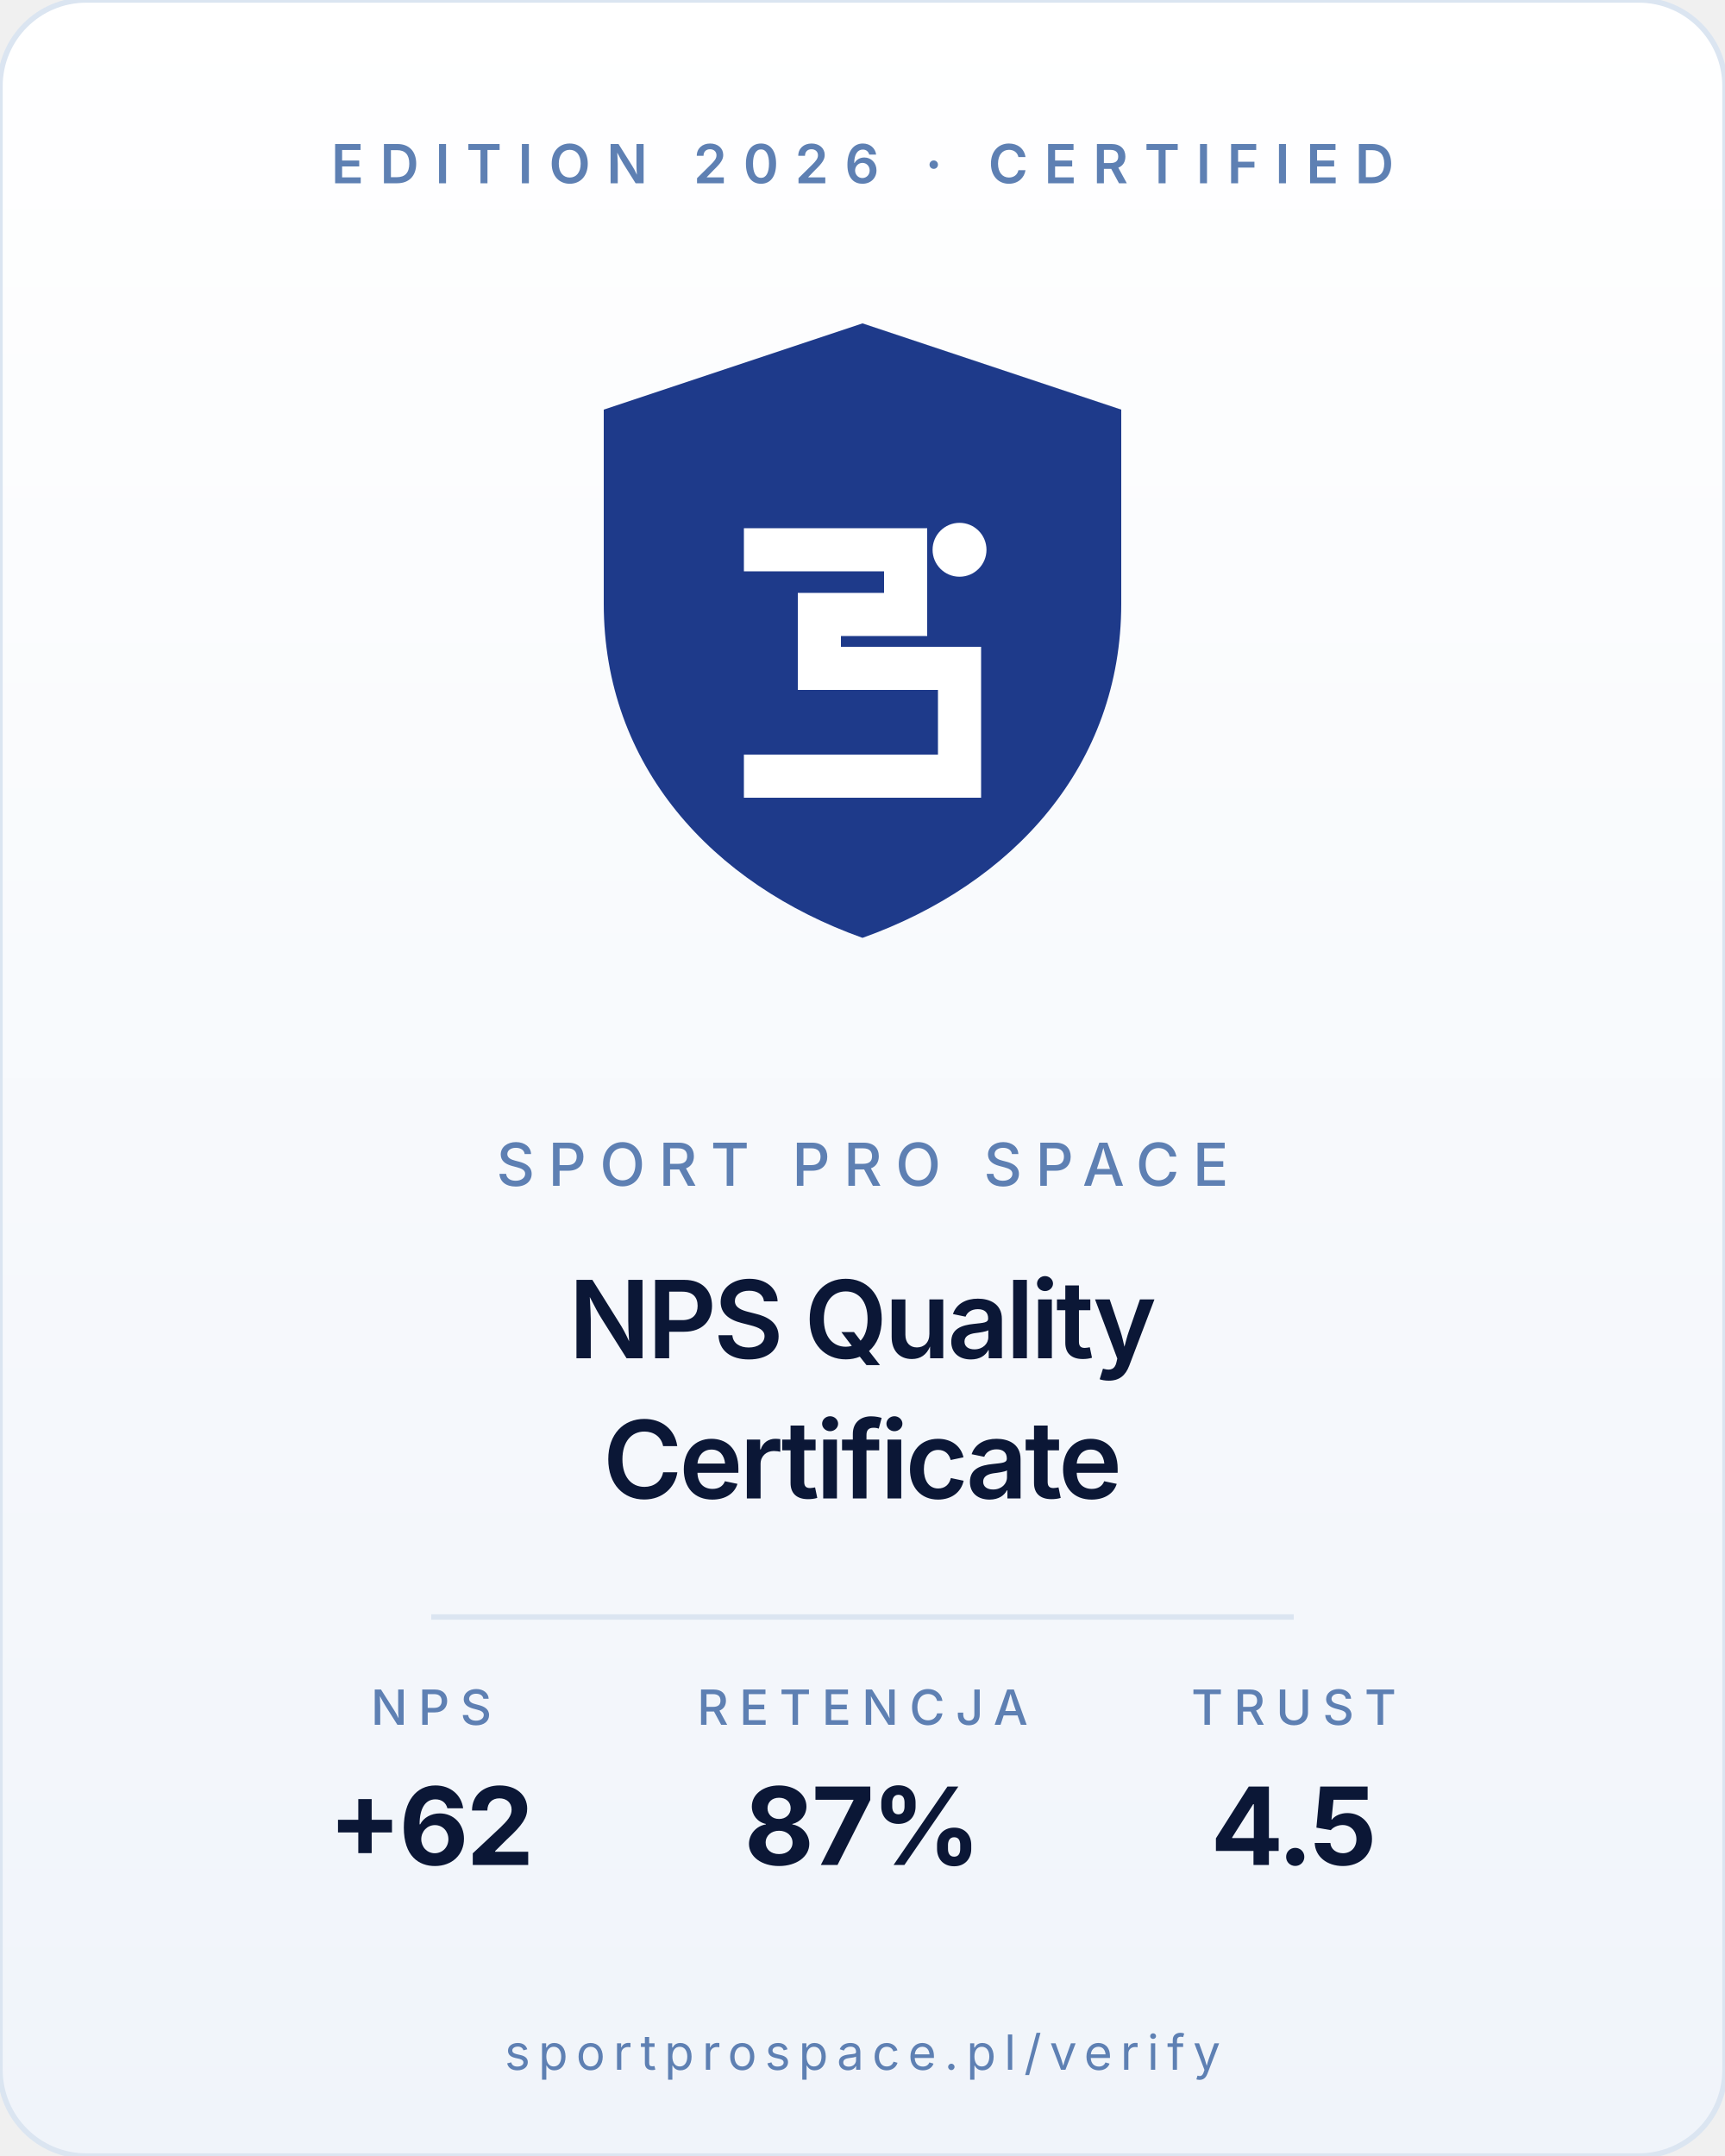
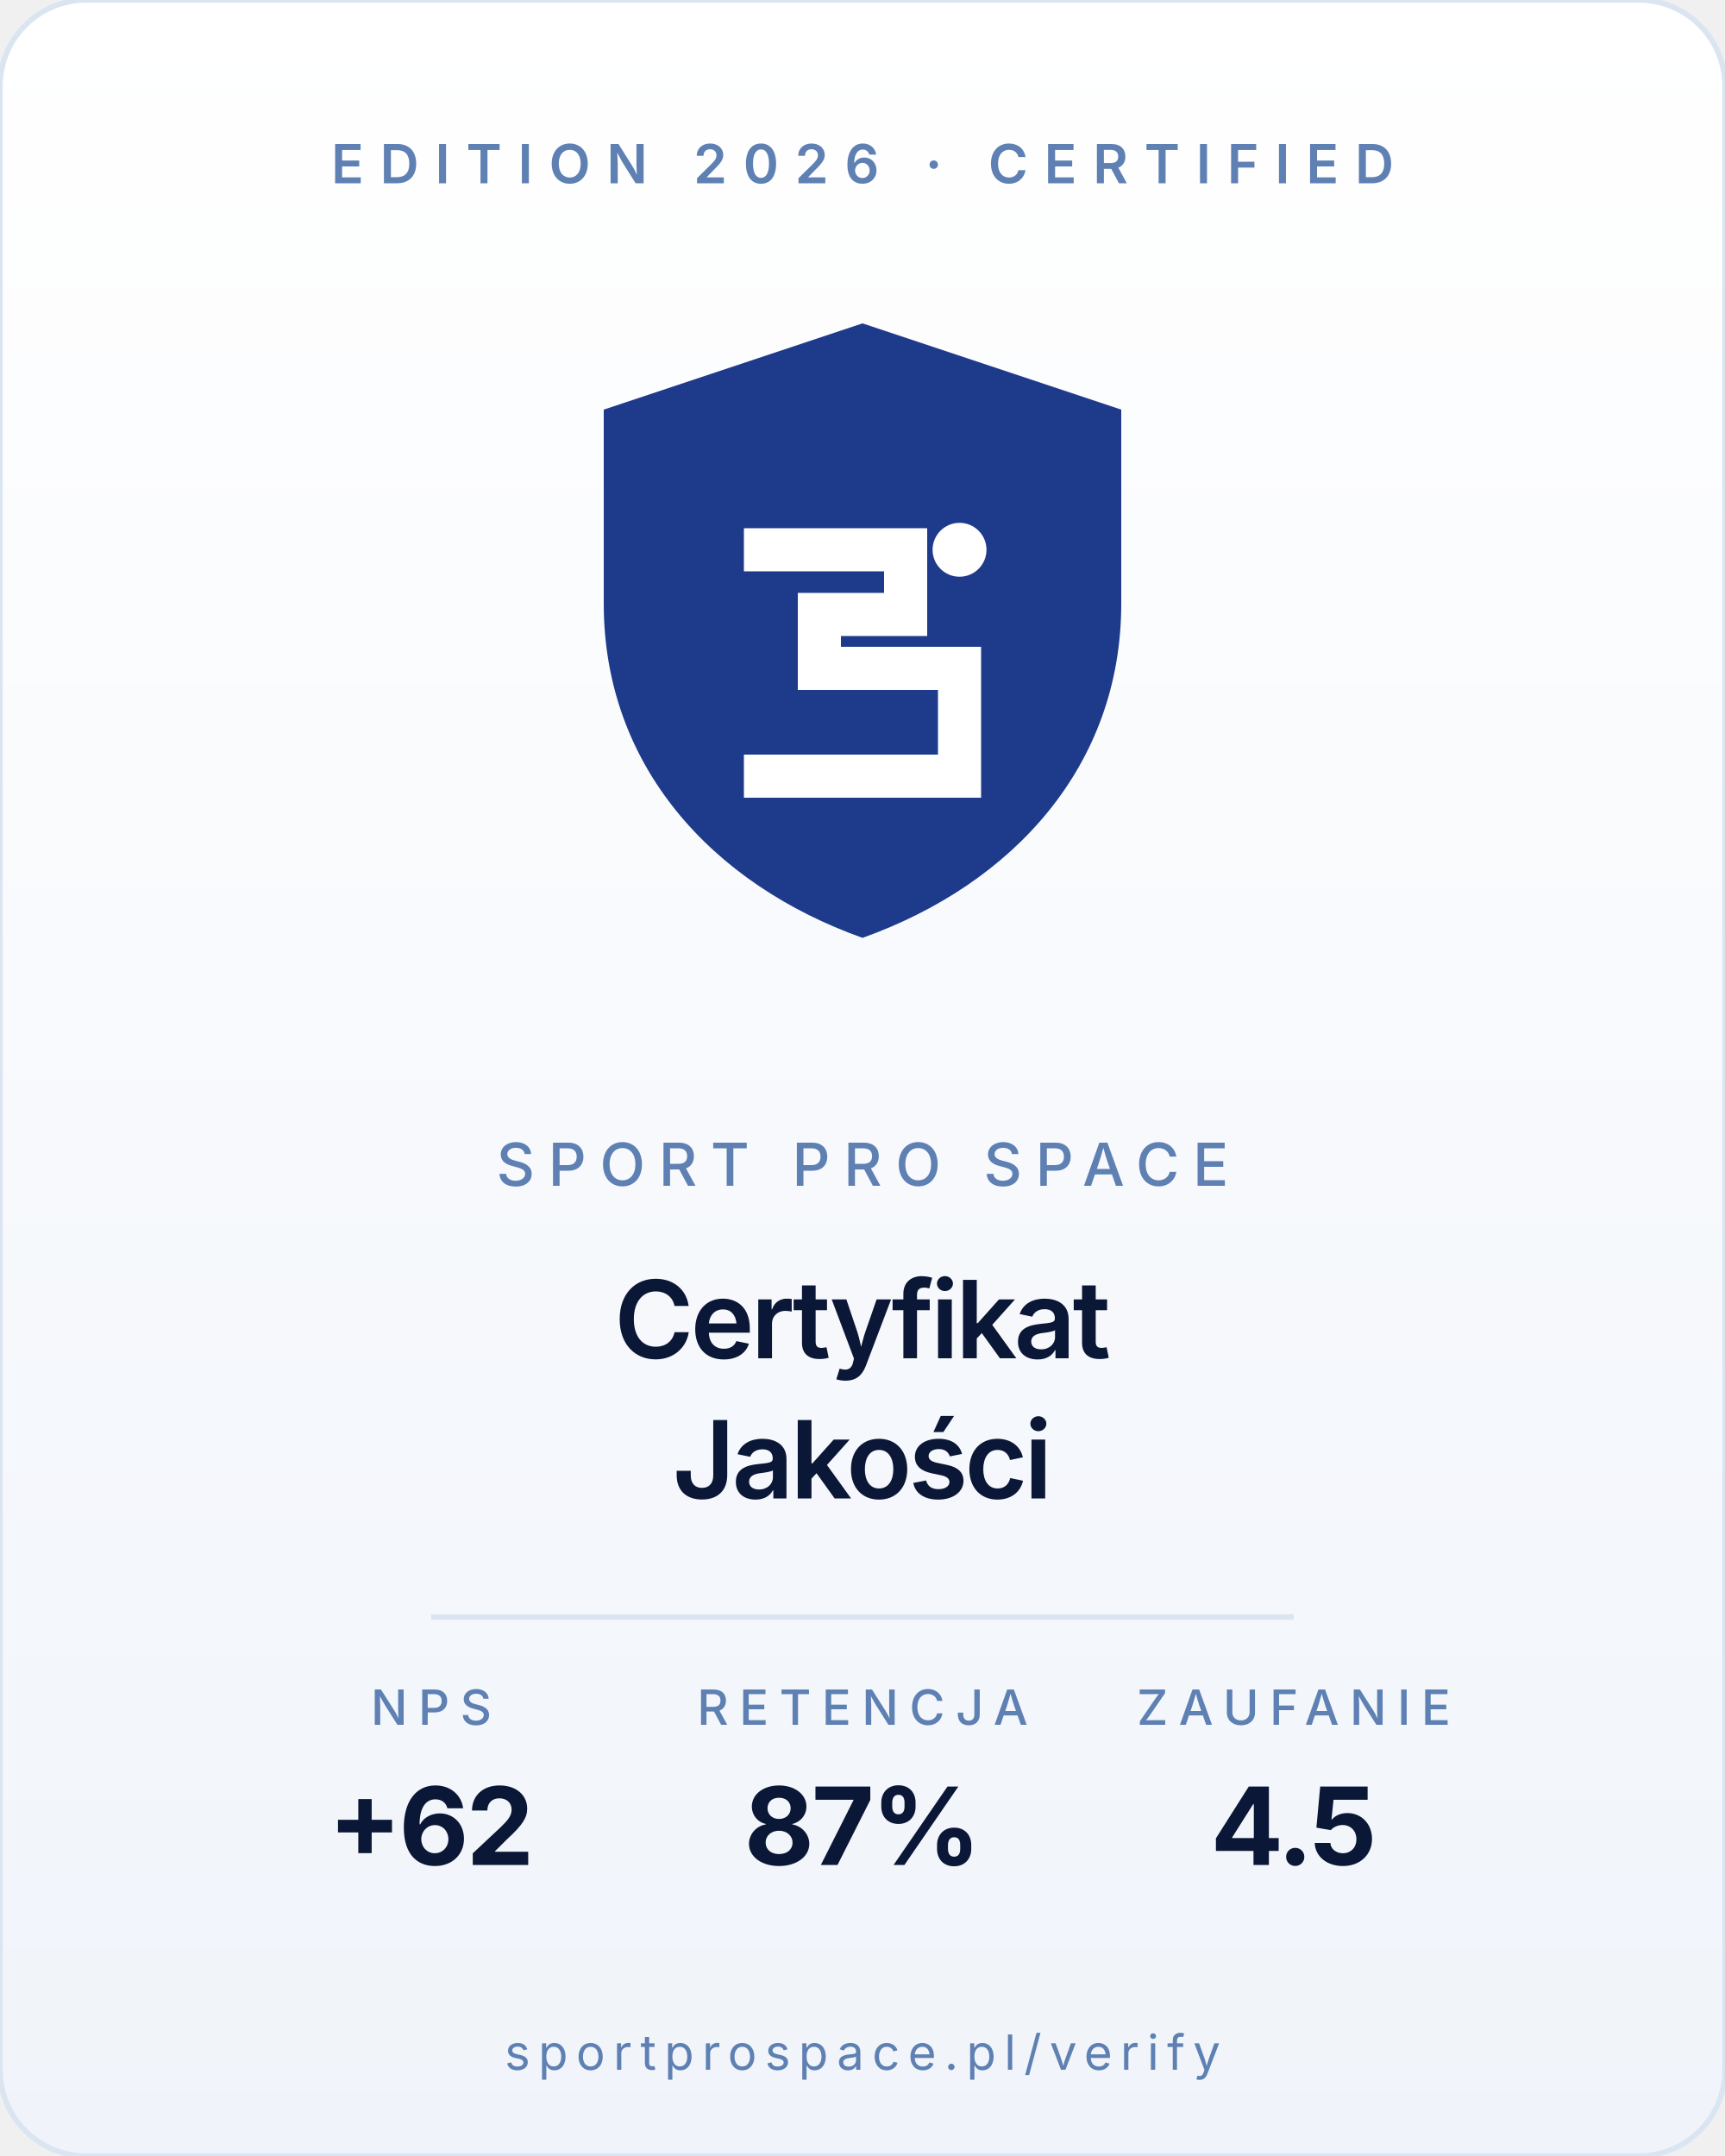
<svg xmlns="http://www.w3.org/2000/svg" viewBox="0 0 320 400" width="320" height="400" role="img" aria-label="Sport Pro Space — NPS Quality Certificate Edition 2026">
  <defs>
    <linearGradient id="wb" x1="0" y1="0" x2="0" y2="1">
      <stop offset="0%" stop-color="#FFFFFF" />
      <stop offset="100%" stop-color="#F0F4FA" />
    </linearGradient>
  </defs>
  <rect width="320" height="400" rx="16" fill="url(#wb)" stroke="#dbe5f1" />
  <text x="160" y="34" font-family="Inter, system-ui, sans-serif" font-weight="600" font-size="10" letter-spacing="3" text-anchor="middle" fill="#5e80b3">EDITION 2026 · CERTIFIED</text>
  <g transform="translate(96,52) scale(1.0)">
    <path d="M64 8 L112 24 V60 C112 90 92 112 64 122 C36 112 16 90 16 60 V24 Z" fill="#1E3A8A" />
    <path d="M46 50 H72 V62 H56 V72 H82 V92 H46" fill="none" stroke="#FFFFFF" stroke-width="8" stroke-linecap="square" stroke-linejoin="miter" />
    <circle cx="82" cy="50" r="5" fill="#FFFFFF" />
  </g>
  <text x="160" y="220" font-family="Inter, system-ui, sans-serif" font-weight="500" font-size="11" letter-spacing="2.5" text-anchor="middle" fill="#5e80b3">SPORT PRO SPACE</text>
-   <text x="160" y="252" font-family="Inter, system-ui, sans-serif" font-weight="600" font-size="20" letter-spacing="-0.6" text-anchor="middle" fill="#0B1736">NPS Quality</text>
-   <text x="160" y="278" font-family="Inter, system-ui, sans-serif" font-weight="600" font-size="20" letter-spacing="-0.6" text-anchor="middle" fill="#0B1736">Certificate</text>
+   <text x="160" y="252" font-family="Inter, system-ui, sans-serif" font-weight="600" font-size="20" letter-spacing="-0.6" text-anchor="middle" fill="#0B1736">Certyfikat</text>
+   <text x="160" y="278" font-family="Inter, system-ui, sans-serif" font-weight="600" font-size="20" letter-spacing="-0.6" text-anchor="middle" fill="#0B1736">Jakości</text>
  <line x1="80" y1="300" x2="240" y2="300" stroke="#dbe5f1" />
  <g transform="translate(40,320)" font-family="Inter, system-ui, sans-serif">
    <g>
      <text x="40" y="0" font-weight="500" font-size="9" letter-spacing="2" text-anchor="middle" fill="#5e80b3">NPS</text>
      <text x="40" y="26" font-weight="700" font-size="20" letter-spacing="-0.5" text-anchor="middle" fill="#0B1736">+62</text>
    </g>
    <g transform="translate(80,0)">
      <text x="40" y="0" font-weight="500" font-size="9" letter-spacing="2" text-anchor="middle" fill="#5e80b3">RETENCJA</text>
      <text x="40" y="26" font-weight="700" font-size="20" letter-spacing="-0.5" text-anchor="middle" fill="#0B1736">87%</text>
    </g>
    <g transform="translate(160,0)">
-       <text x="40" y="0" font-weight="500" font-size="9" letter-spacing="2" text-anchor="middle" fill="#5e80b3">TRUST</text>
+       <text x="40" y="0" font-weight="500" font-size="9" letter-spacing="2" text-anchor="middle" fill="#5e80b3">ZAUFANIE</text>
      <text x="40" y="26" font-weight="700" font-size="20" letter-spacing="-0.5" text-anchor="middle" fill="#0B1736">4.5</text>
    </g>
  </g>
  <text x="160" y="384" font-family="Inter, system-ui, sans-serif" font-weight="400" font-size="9" letter-spacing="1.5" text-anchor="middle" fill="#5e80b3">sportprospace.pl/verify</text>
</svg>
